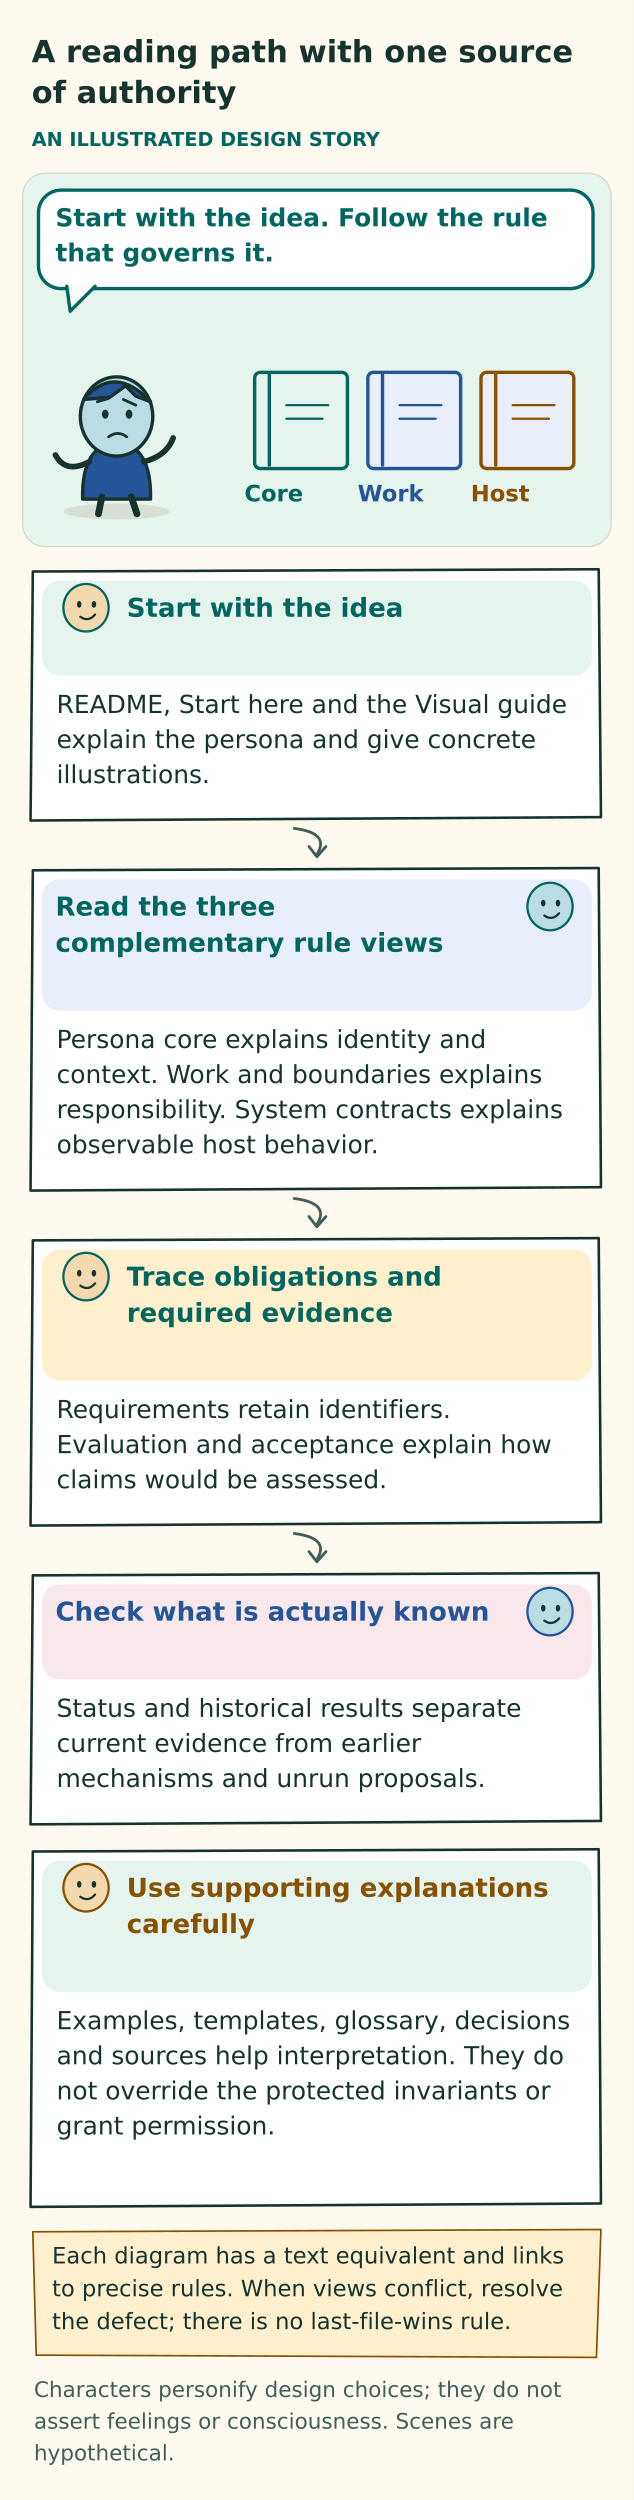
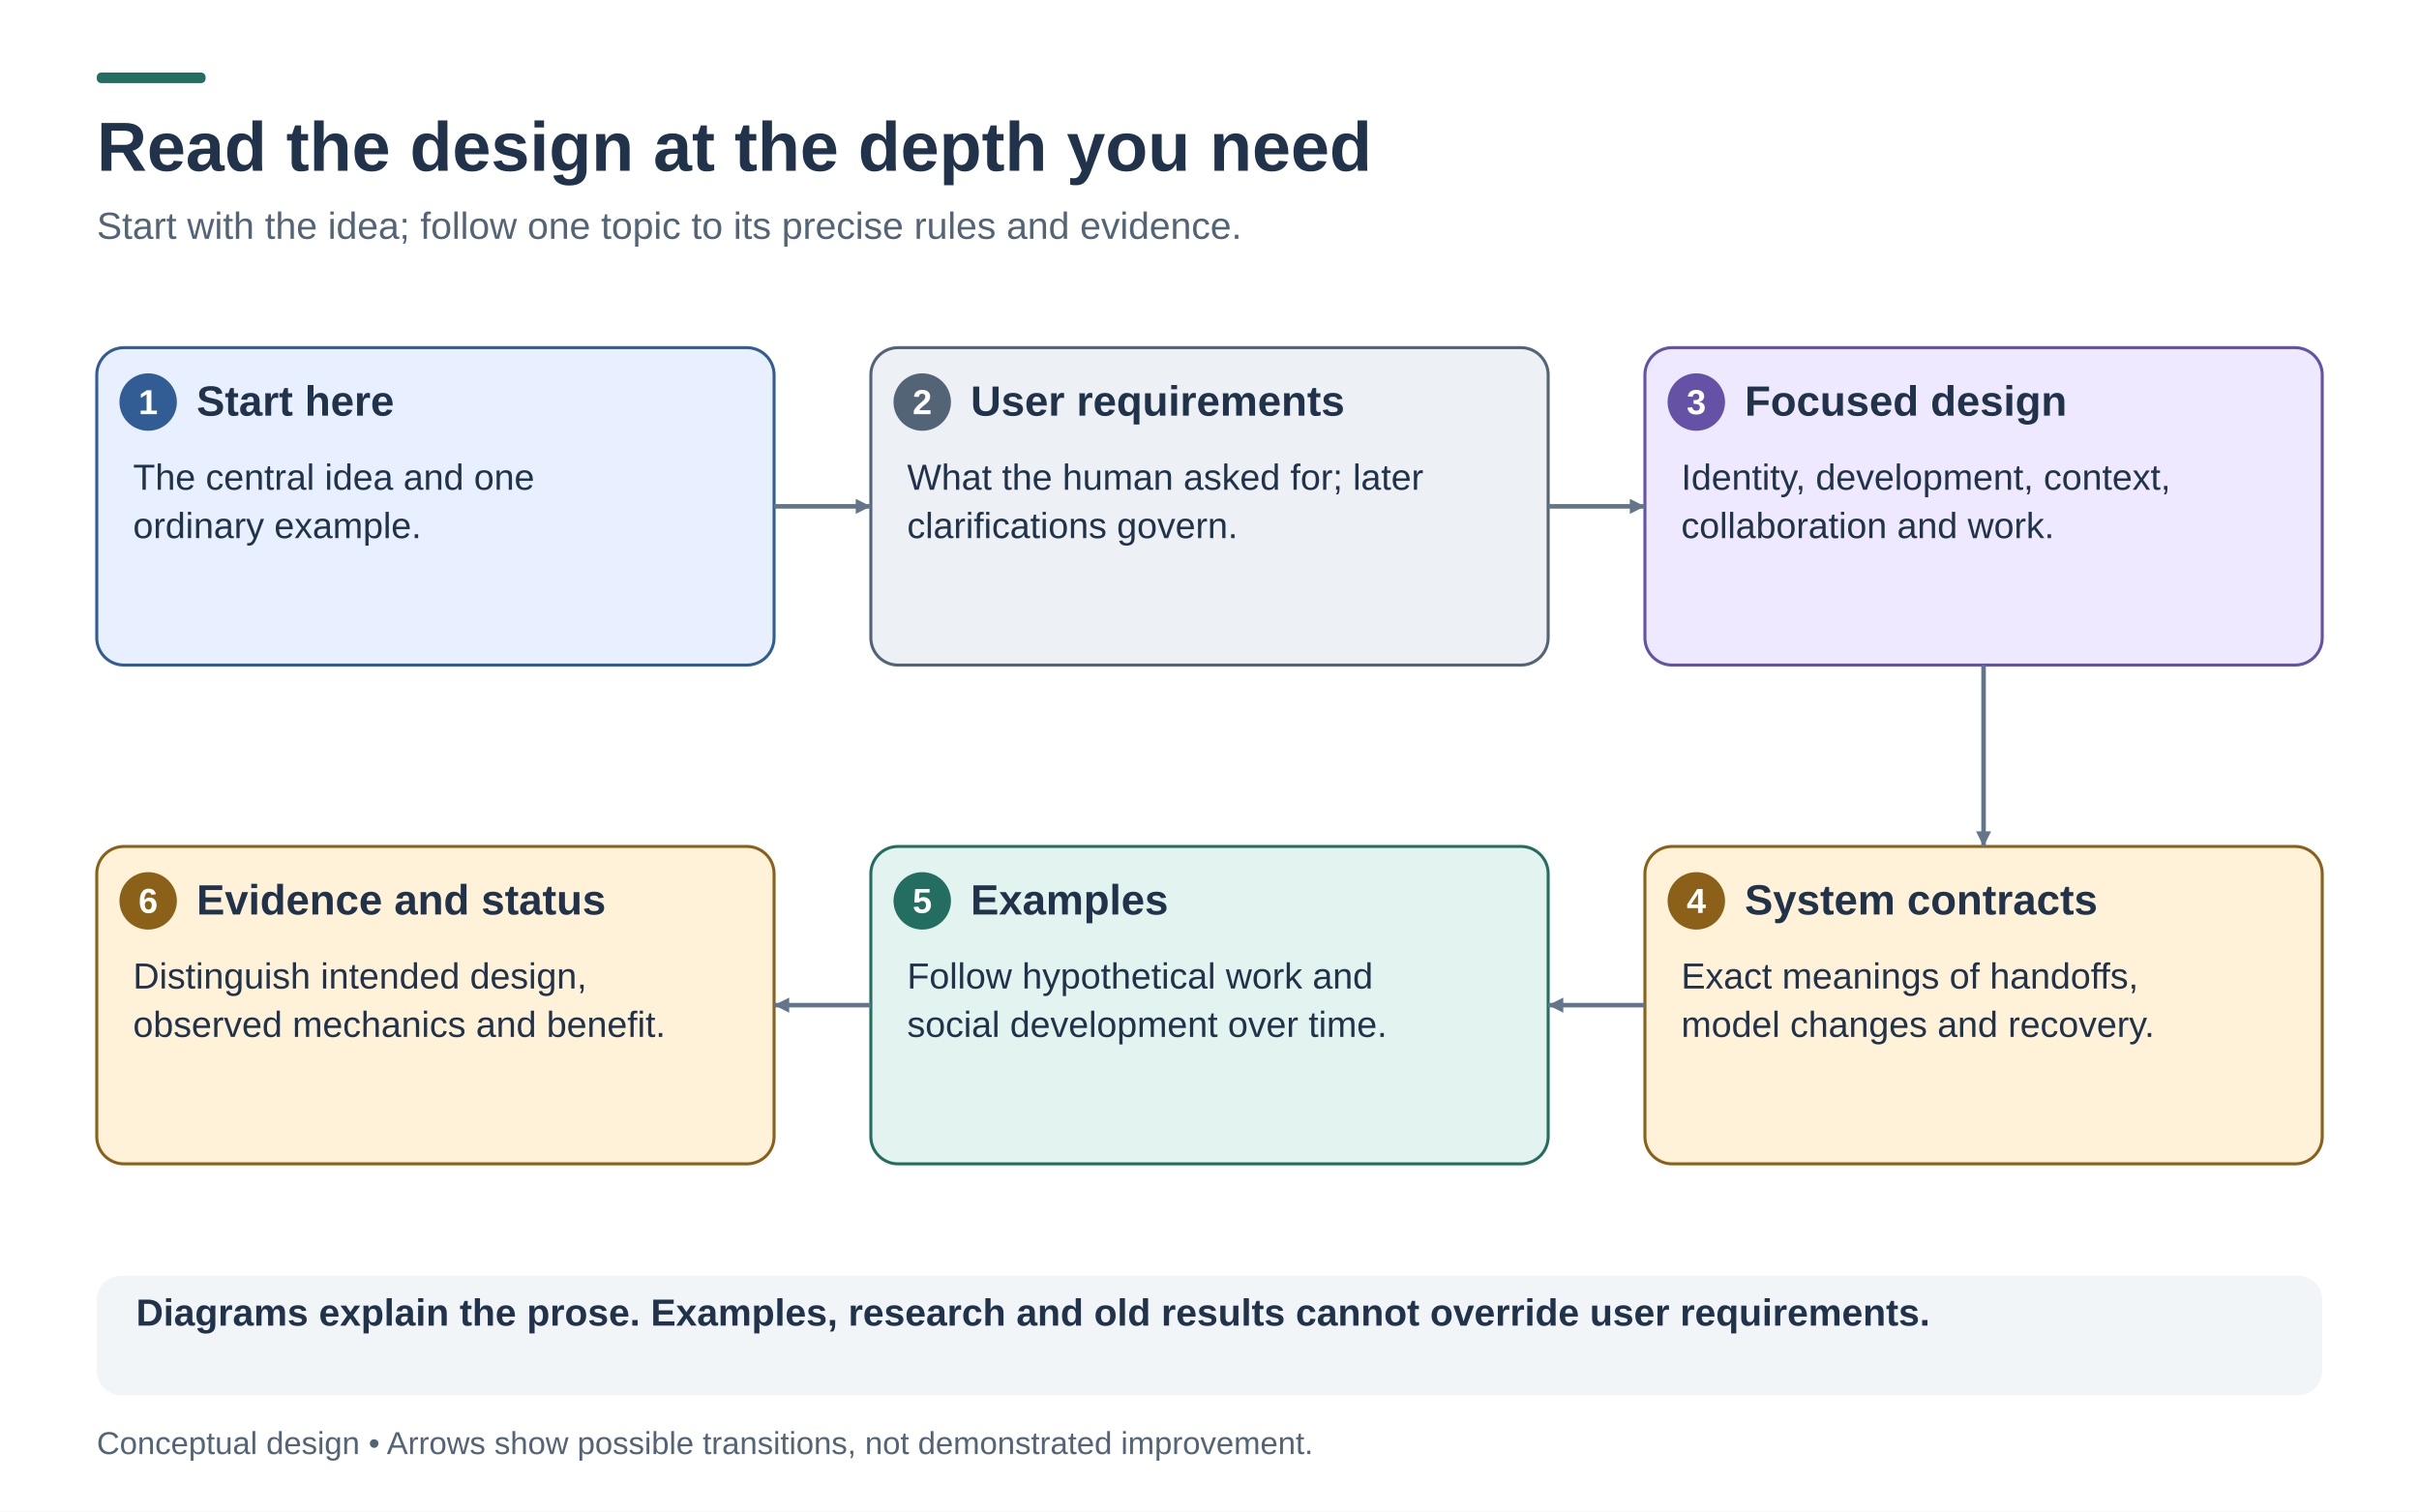
- <svg xmlns="http://www.w3.org/2000/svg" width="560" height="2209" viewBox="0 0 560 2209" role="img" aria-labelledby="title description">
-   <rect width="560" height="2209" fill="#fffaf0" />
-   <g font-family="DejaVu Sans, Arial, sans-serif">
-     <text x="28" y="55" font-size="27" fill="#16332f" font-weight="700">
-       <tspan x="28" dy="0">A reading path with one source</tspan>
-       <tspan x="28" dy="36">of authority</tspan>
-     </text>
-     <text x="28" y="129" font-size="17" fill="#00665f" font-weight="700">
-       <tspan x="28" dy="0">AN ILLUSTRATED DESIGN STORY</tspan>
-     </text>
-     <rect x="20" y="153" width="520" height="330" rx="20" fill="#e5f4ed" stroke="#d0d5cb" stroke-width="1" />
-     <rect x="34" y="168" width="490" height="87" rx="20" fill="#ffffff" stroke="#00665f" stroke-width="3" />
-     <path d="M59 253 L62 275 L84 253" stroke="#00665f" stroke-width="3" fill="#ffffff" stroke-linecap="round" stroke-linejoin="round" />
-     <text x="49" y="200" font-size="22" fill="#00665f" font-weight="700">
-       <tspan x="49" dy="0">Start with the idea. Follow the rule</tspan>
-       <tspan x="49" dy="31">that governs it.</tspan>
-     </text>
-     <g transform="translate(103 378) scale(1)">
-       <ellipse cx="0" cy="74" rx="47" ry="7" fill="#d8dfd5" stroke="none" stroke-width="3" />
-       <path d="M-30 63 Q-31 15 0 13 Q31 15 30 63 Z" stroke="#16332f" stroke-width="3" fill="#245599" stroke-linecap="round" stroke-linejoin="round" />
-       <path d="M-13 61 L-16 76 M13 61 L18 76" stroke="#16332f" stroke-width="6" fill="none" stroke-linecap="round" stroke-linejoin="round" />
-       <path d="M-24 30 Q-45 41 -54 24 M24 30 Q44 25 50 9" stroke="#16332f" stroke-width="5" fill="none" stroke-linecap="round" stroke-linejoin="round" />
-       <ellipse cx="0" cy="-10" rx="32" ry="35" fill="#b9dce5" stroke="#16332f" stroke-width="3" />
-       <path d="M-29 -25 Q-2 -57 30 -23 L17 -28 L8 -37 L-6 -27 Z" stroke="#16332f" stroke-width="3" fill="#245599" stroke-linecap="round" stroke-linejoin="round" />
-       <ellipse cx="-10" cy="-12" rx="3" ry="4" fill="#16332f" stroke="none" stroke-width="3" />
-       <ellipse cx="11" cy="-12" rx="3" ry="4" fill="#16332f" stroke="none" stroke-width="3" />
-       <path d="M-17 -23 L-7 -26 M6 -25 L17 -20" stroke="#16332f" stroke-width="2.5" fill="none" stroke-linecap="round" stroke-linejoin="round" />
-       <path d="M-7 8 Q1 2 9 8" stroke="#16332f" stroke-width="2.5" fill="none" stroke-linecap="round" stroke-linejoin="round" />
-     </g>
-     <rect x="225" y="329" width="82" height="85" rx="5" fill="#e5f4ed" stroke="#00665f" stroke-width="3" />
-     <path d="M238 331 V411" stroke="#00665f" stroke-width="3" fill="none" stroke-linecap="round" stroke-linejoin="round" />
-     <path d="M253 358 H290 M253 370 H285" stroke="#00665f" stroke-width="2" fill="none" stroke-linecap="round" stroke-linejoin="round" />
-     <text x="216" y="443" font-size="20" fill="#00665f" font-weight="700">
-       <tspan x="216" dy="0">Core</tspan>
-     </text>
-     <rect x="325" y="329" width="82" height="85" rx="5" fill="#e8effb" stroke="#245599" stroke-width="3" />
-     <path d="M338 331 V411" stroke="#245599" stroke-width="3" fill="none" stroke-linecap="round" stroke-linejoin="round" />
-     <path d="M353 358 H390 M353 370 H385" stroke="#245599" stroke-width="2" fill="none" stroke-linecap="round" stroke-linejoin="round" />
-     <text x="316" y="443" font-size="20" fill="#245599" font-weight="700">
-       <tspan x="316" dy="0">Work</tspan>
-     </text>
-     <rect x="425" y="329" width="82" height="85" rx="5" fill="#e8effb" stroke="#885000" stroke-width="3" />
-     <path d="M438 331 V411" stroke="#885000" stroke-width="3" fill="none" stroke-linecap="round" stroke-linejoin="round" />
-     <path d="M453 358 H490 M453 370 H485" stroke="#885000" stroke-width="2" fill="none" stroke-linecap="round" stroke-linejoin="round" />
-     <text x="416" y="443" font-size="20" fill="#885000" font-weight="700">
-       <tspan x="416" dy="0">Host</tspan>
-     </text>
-     <path d="M29 505 L529 503 L531 722 L27 725 Z" stroke="#16332f" stroke-width="2.3" fill="#ffffff" stroke-linecap="round" stroke-linejoin="round" />
-     <rect x="37" y="513" width="486" height="84" rx="16" fill="#e5f4ed" stroke="none" stroke-width="0" />
-     <ellipse cx="76" cy="537" rx="20" ry="21" fill="#f5d9ae" stroke="#00665f" stroke-width="2" />
-     <ellipse cx="70" cy="534" rx="2" ry="3" fill="#16332f" stroke="none" stroke-width="3" />
-     <ellipse cx="83" cy="534" rx="2" ry="3" fill="#16332f" stroke="none" stroke-width="3" />
-     <path d="M71 545 q7 5 13 -2" stroke="#16332f" stroke-width="2" fill="none" stroke-linecap="round" stroke-linejoin="round" />
-     <text x="112" y="545" font-size="23" fill="#00665f" font-weight="700">
-       <tspan x="112" dy="0">Start with the idea</tspan>
-     </text>
-     <text x="50" y="630" font-size="22" fill="#16332f">
-       <tspan x="50" dy="0">README, Start here and the Visual guide</tspan>
-       <tspan x="50" dy="31">explain the persona and give concrete</tspan>
-       <tspan x="50" dy="31">illustrations.</tspan>
-     </text>
-     <path d="M260 732 Q292 736 280 755" stroke="#405d58" stroke-width="2.5" fill="none" stroke-linecap="round" stroke-linejoin="round" />
-     <path d="M273 748 L280 757 L288 748" stroke="#405d58" stroke-width="2.5" fill="none" stroke-linecap="round" stroke-linejoin="round" />
-     <path d="M29 769 L529 767 L531 1049 L27 1052 Z" stroke="#16332f" stroke-width="2.3" fill="#ffffff" stroke-linecap="round" stroke-linejoin="round" />
-     <rect x="37" y="777" width="486" height="116" rx="16" fill="#e8effb" stroke="none" stroke-width="0" />
-     <ellipse cx="486" cy="801" rx="20" ry="21" fill="#b9dce5" stroke="#00665f" stroke-width="2" />
-     <ellipse cx="480" cy="798" rx="2" ry="3" fill="#16332f" stroke="none" stroke-width="3" />
-     <ellipse cx="493" cy="798" rx="2" ry="3" fill="#16332f" stroke="none" stroke-width="3" />
-     <path d="M481 809 q7 5 13 -2" stroke="#16332f" stroke-width="2" fill="none" stroke-linecap="round" stroke-linejoin="round" />
-     <text x="49" y="809" font-size="23" fill="#00665f" font-weight="700">
-       <tspan x="49" dy="0">Read the three</tspan>
-       <tspan x="49" dy="32">complementary rule views</tspan>
-     </text>
-     <text x="50" y="926" font-size="22" fill="#16332f">
-       <tspan x="50" dy="0">Persona core explains identity and</tspan>
-       <tspan x="50" dy="31">context. Work and boundaries explains</tspan>
-       <tspan x="50" dy="31">responsibility. System contracts explains</tspan>
-       <tspan x="50" dy="31">observable host behavior.</tspan>
-     </text>
-     <path d="M260 1059 Q292 1063 280 1082" stroke="#405d58" stroke-width="2.5" fill="none" stroke-linecap="round" stroke-linejoin="round" />
-     <path d="M273 1075 L280 1084 L288 1075" stroke="#405d58" stroke-width="2.5" fill="none" stroke-linecap="round" stroke-linejoin="round" />
-     <path d="M29 1096 L529 1094 L531 1345 L27 1348 Z" stroke="#16332f" stroke-width="2.3" fill="#ffffff" stroke-linecap="round" stroke-linejoin="round" />
-     <rect x="37" y="1104" width="486" height="116" rx="16" fill="#fff0cd" stroke="none" stroke-width="0" />
-     <ellipse cx="76" cy="1128" rx="20" ry="21" fill="#f5d9ae" stroke="#00665f" stroke-width="2" />
-     <ellipse cx="70" cy="1125" rx="2" ry="3" fill="#16332f" stroke="none" stroke-width="3" />
-     <ellipse cx="83" cy="1125" rx="2" ry="3" fill="#16332f" stroke="none" stroke-width="3" />
-     <path d="M71 1136 q7 5 13 -2" stroke="#16332f" stroke-width="2" fill="none" stroke-linecap="round" stroke-linejoin="round" />
-     <text x="112" y="1136" font-size="23" fill="#00665f" font-weight="700">
-       <tspan x="112" dy="0">Trace obligations and</tspan>
-       <tspan x="112" dy="32">required evidence</tspan>
-     </text>
-     <text x="50" y="1253" font-size="22" fill="#16332f">
-       <tspan x="50" dy="0">Requirements retain identifiers.</tspan>
-       <tspan x="50" dy="31">Evaluation and acceptance explain how</tspan>
-       <tspan x="50" dy="31">claims would be assessed.</tspan>
-     </text>
-     <path d="M260 1355 Q292 1359 280 1378" stroke="#405d58" stroke-width="2.5" fill="none" stroke-linecap="round" stroke-linejoin="round" />
-     <path d="M273 1371 L280 1380 L288 1371" stroke="#405d58" stroke-width="2.5" fill="none" stroke-linecap="round" stroke-linejoin="round" />
-     <path d="M29 1392 L529 1390 L531 1609 L27 1612 Z" stroke="#16332f" stroke-width="2.3" fill="#ffffff" stroke-linecap="round" stroke-linejoin="round" />
-     <rect x="37" y="1400" width="486" height="84" rx="16" fill="#f8e8ec" stroke="none" stroke-width="0" />
-     <ellipse cx="486" cy="1424" rx="20" ry="21" fill="#b9dce5" stroke="#245599" stroke-width="2" />
-     <ellipse cx="480" cy="1421" rx="2" ry="3" fill="#16332f" stroke="none" stroke-width="3" />
-     <ellipse cx="493" cy="1421" rx="2" ry="3" fill="#16332f" stroke="none" stroke-width="3" />
-     <path d="M481 1432 q7 5 13 -2" stroke="#16332f" stroke-width="2" fill="none" stroke-linecap="round" stroke-linejoin="round" />
-     <text x="49" y="1432" font-size="23" fill="#245599" font-weight="700">
-       <tspan x="49" dy="0">Check what is actually known</tspan>
-     </text>
-     <text x="50" y="1517" font-size="22" fill="#16332f">
-       <tspan x="50" dy="0">Status and historical results separate</tspan>
-       <tspan x="50" dy="31">current evidence from earlier</tspan>
-       <tspan x="50" dy="31">mechanisms and unrun proposals.</tspan>
-     </text>
-     <path d="M29 1636 L529 1634 L531 1947 L27 1950 Z" stroke="#16332f" stroke-width="2.3" fill="#ffffff" stroke-linecap="round" stroke-linejoin="round" />
-     <rect x="37" y="1644" width="486" height="116" rx="16" fill="#e5f4ed" stroke="none" stroke-width="0" />
-     <ellipse cx="76" cy="1668" rx="20" ry="21" fill="#f5d9ae" stroke="#885000" stroke-width="2" />
-     <ellipse cx="70" cy="1665" rx="2" ry="3" fill="#16332f" stroke="none" stroke-width="3" />
-     <ellipse cx="83" cy="1665" rx="2" ry="3" fill="#16332f" stroke="none" stroke-width="3" />
-     <path d="M71 1676 q7 5 13 -2" stroke="#16332f" stroke-width="2" fill="none" stroke-linecap="round" stroke-linejoin="round" />
-     <text x="112" y="1676" font-size="23" fill="#885000" font-weight="700">
-       <tspan x="112" dy="0">Use supporting explanations</tspan>
-       <tspan x="112" dy="32">carefully</tspan>
-     </text>
-     <text x="50" y="1793" font-size="22" fill="#16332f">
-       <tspan x="50" dy="0">Examples, templates, glossary, decisions</tspan>
-       <tspan x="50" dy="31">and sources help interpretation. They do</tspan>
-       <tspan x="50" dy="31">not override the protected invariants or</tspan>
-       <tspan x="50" dy="31">grant permission.</tspan>
-     </text>
-     <path d="M29 1972 L531 1970 L527 2083 L32 2081 Z" stroke="#885000" stroke-width="1.5" fill="#fff0cd" stroke-linecap="round" stroke-linejoin="round" />
-     <text x="46" y="2000" font-size="20" fill="#16332f">
-       <tspan x="46" dy="0">Each diagram has a text equivalent and links</tspan>
-       <tspan x="46" dy="29">to precise rules. When views conflict, resolve</tspan>
-       <tspan x="46" dy="29">the defect; there is no last-file-wins rule.</tspan>
-     </text>
-     <text x="30" y="2118" font-size="19" fill="#405d58">
-       <tspan x="30" dy="0">Characters personify design choices; they do not</tspan>
-       <tspan x="30" dy="28">assert feelings or consciousness. Scenes are</tspan>
-       <tspan x="30" dy="28">hypothetical.</tspan>
-     </text>
-   </g>
+ <svg xmlns="http://www.w3.org/2000/svg" width="1600" height="1000" viewBox="0 0 1600 1000" role="img" aria-labelledby="title desc">
+   <defs>
+     <style>text{font-family:Arial,Helvetica,sans-serif;fill:#20334b}.title{font-size:46px;font-weight:700}.subtitle{font-size:25px;fill:#536477}.heading{font-size:28px;font-weight:700}.body{font-size:24px}.edge{font-size:21px;fill:#536477}.note{font-size:25px;font-weight:700}.small{font-size:21px;fill:#536477}</style>
+     <marker id="arrow" markerWidth="12" markerHeight="12" refX="10" refY="5" orient="auto" markerUnits="userSpaceOnUse">
+       <path d="M0 0 L10 5 L0 10" fill="#63758a" />
+     </marker>
+   </defs>
+   <rect width="1600" height="1000" fill="#ffffff" />
+   <rect x="64" y="48" width="72" height="7" rx="3" fill="#236e60" />
+   <text x="64" y="113" class="title">
+     <tspan x="64" dy="0">Read the design at the depth you need</tspan>
+   </text>
+   <text x="64" y="158" class="subtitle">
+     <tspan x="64" dy="0">Start with the idea; follow one topic to its precise rules and evidence.</tspan>
+   </text>
+   <rect x="64" y="230" width="448" height="210" rx="18" fill="#e8f0ff" stroke="#315d94" stroke-width="2" />
+   <circle cx="98" cy="266" r="19" fill="#315d94" />
+   <text x="98" y="274" text-anchor="middle" style="font-size:23px;font-weight:700;fill:white">1</text>
+   <text x="130" y="275" class="heading">
+     <tspan x="130" dy="0">Start here</tspan>
+   </text>
+   <text x="88" y="324" class="body">
+     <tspan x="88" dy="0">The central idea and one</tspan>
+     <tspan x="88" dy="32">ordinary example.</tspan>
+   </text>
+   <rect x="576" y="230" width="448" height="210" rx="18" fill="#edf1f5" stroke="#536477" stroke-width="2" />
+   <circle cx="610" cy="266" r="19" fill="#536477" />
+   <text x="610" y="274" text-anchor="middle" style="font-size:23px;font-weight:700;fill:white">2</text>
+   <text x="642" y="275" class="heading">
+     <tspan x="642" dy="0">User requirements</tspan>
+   </text>
+   <text x="600" y="324" class="body">
+     <tspan x="600" dy="0">What the human asked for; later</tspan>
+     <tspan x="600" dy="32">clarifications govern.</tspan>
+   </text>
+   <rect x="1088" y="230" width="448" height="210" rx="18" fill="#eee9ff" stroke="#6551a5" stroke-width="2" />
+   <circle cx="1122" cy="266" r="19" fill="#6551a5" />
+   <text x="1122" y="274" text-anchor="middle" style="font-size:23px;font-weight:700;fill:white">3</text>
+   <text x="1154" y="275" class="heading">
+     <tspan x="1154" dy="0">Focused design</tspan>
+   </text>
+   <text x="1112" y="324" class="body">
+     <tspan x="1112" dy="0">Identity, development, context,</tspan>
+     <tspan x="1112" dy="32">collaboration and work.</tspan>
+   </text>
+   <rect x="1088" y="560" width="448" height="210" rx="18" fill="#fff2d8" stroke="#8b6018" stroke-width="2" />
+   <circle cx="1122" cy="596" r="19" fill="#8b6018" />
+   <text x="1122" y="604" text-anchor="middle" style="font-size:23px;font-weight:700;fill:white">4</text>
+   <text x="1154" y="605" class="heading">
+     <tspan x="1154" dy="0">System contracts</tspan>
+   </text>
+   <text x="1112" y="654" class="body">
+     <tspan x="1112" dy="0">Exact meanings of handoffs,</tspan>
+     <tspan x="1112" dy="32">model changes and recovery.</tspan>
+   </text>
+   <rect x="576" y="560" width="448" height="210" rx="18" fill="#e3f3ef" stroke="#236e60" stroke-width="2" />
+   <circle cx="610" cy="596" r="19" fill="#236e60" />
+   <text x="610" y="604" text-anchor="middle" style="font-size:23px;font-weight:700;fill:white">5</text>
+   <text x="642" y="605" class="heading">
+     <tspan x="642" dy="0">Examples</tspan>
+   </text>
+   <text x="600" y="654" class="body">
+     <tspan x="600" dy="0">Follow hypothetical work and</tspan>
+     <tspan x="600" dy="32">social development over time.</tspan>
+   </text>
+   <rect x="64" y="560" width="448" height="210" rx="18" fill="#fff2d8" stroke="#8b6018" stroke-width="2" />
+   <circle cx="98" cy="596" r="19" fill="#8b6018" />
+   <text x="98" y="604" text-anchor="middle" style="font-size:23px;font-weight:700;fill:white">6</text>
+   <text x="130" y="605" class="heading">
+     <tspan x="130" dy="0">Evidence and status</tspan>
+   </text>
+   <text x="88" y="654" class="body">
+     <tspan x="88" dy="0">Distinguish intended design,</tspan>
+     <tspan x="88" dy="32">observed mechanics and benefit.</tspan>
+   </text>
+   <path d="M512 335 H576" fill="none" stroke="#63758a" stroke-width="3" stroke-linejoin="round" marker-end="url(#arrow)" />
+   <path d="M1024 335 H1088" fill="none" stroke="#63758a" stroke-width="3" stroke-linejoin="round" marker-end="url(#arrow)" />
+   <path d="M1312 440 V560" fill="none" stroke="#63758a" stroke-width="3" stroke-linejoin="round" marker-end="url(#arrow)" />
+   <path d="M1088 665 H1024" fill="none" stroke="#63758a" stroke-width="3" stroke-linejoin="round" marker-end="url(#arrow)" />
+   <path d="M576 665 H512" fill="none" stroke="#63758a" stroke-width="3" stroke-linejoin="round" marker-end="url(#arrow)" />
+   <rect x="64" y="844" width="1472" height="79" rx="16" fill="#f2f5f8" />
+   <text x="90" y="877" class="note">
+     <tspan x="90" dy="0">Diagrams explain the prose. Examples, research and old results cannot override user requirements.</tspan>
+   </text>
+   <text x="64" y="962" class="small">
+     <tspan x="64" dy="0">Conceptual design • Arrows show possible transitions, not demonstrated improvement.</tspan>
+   </text>
</svg>
